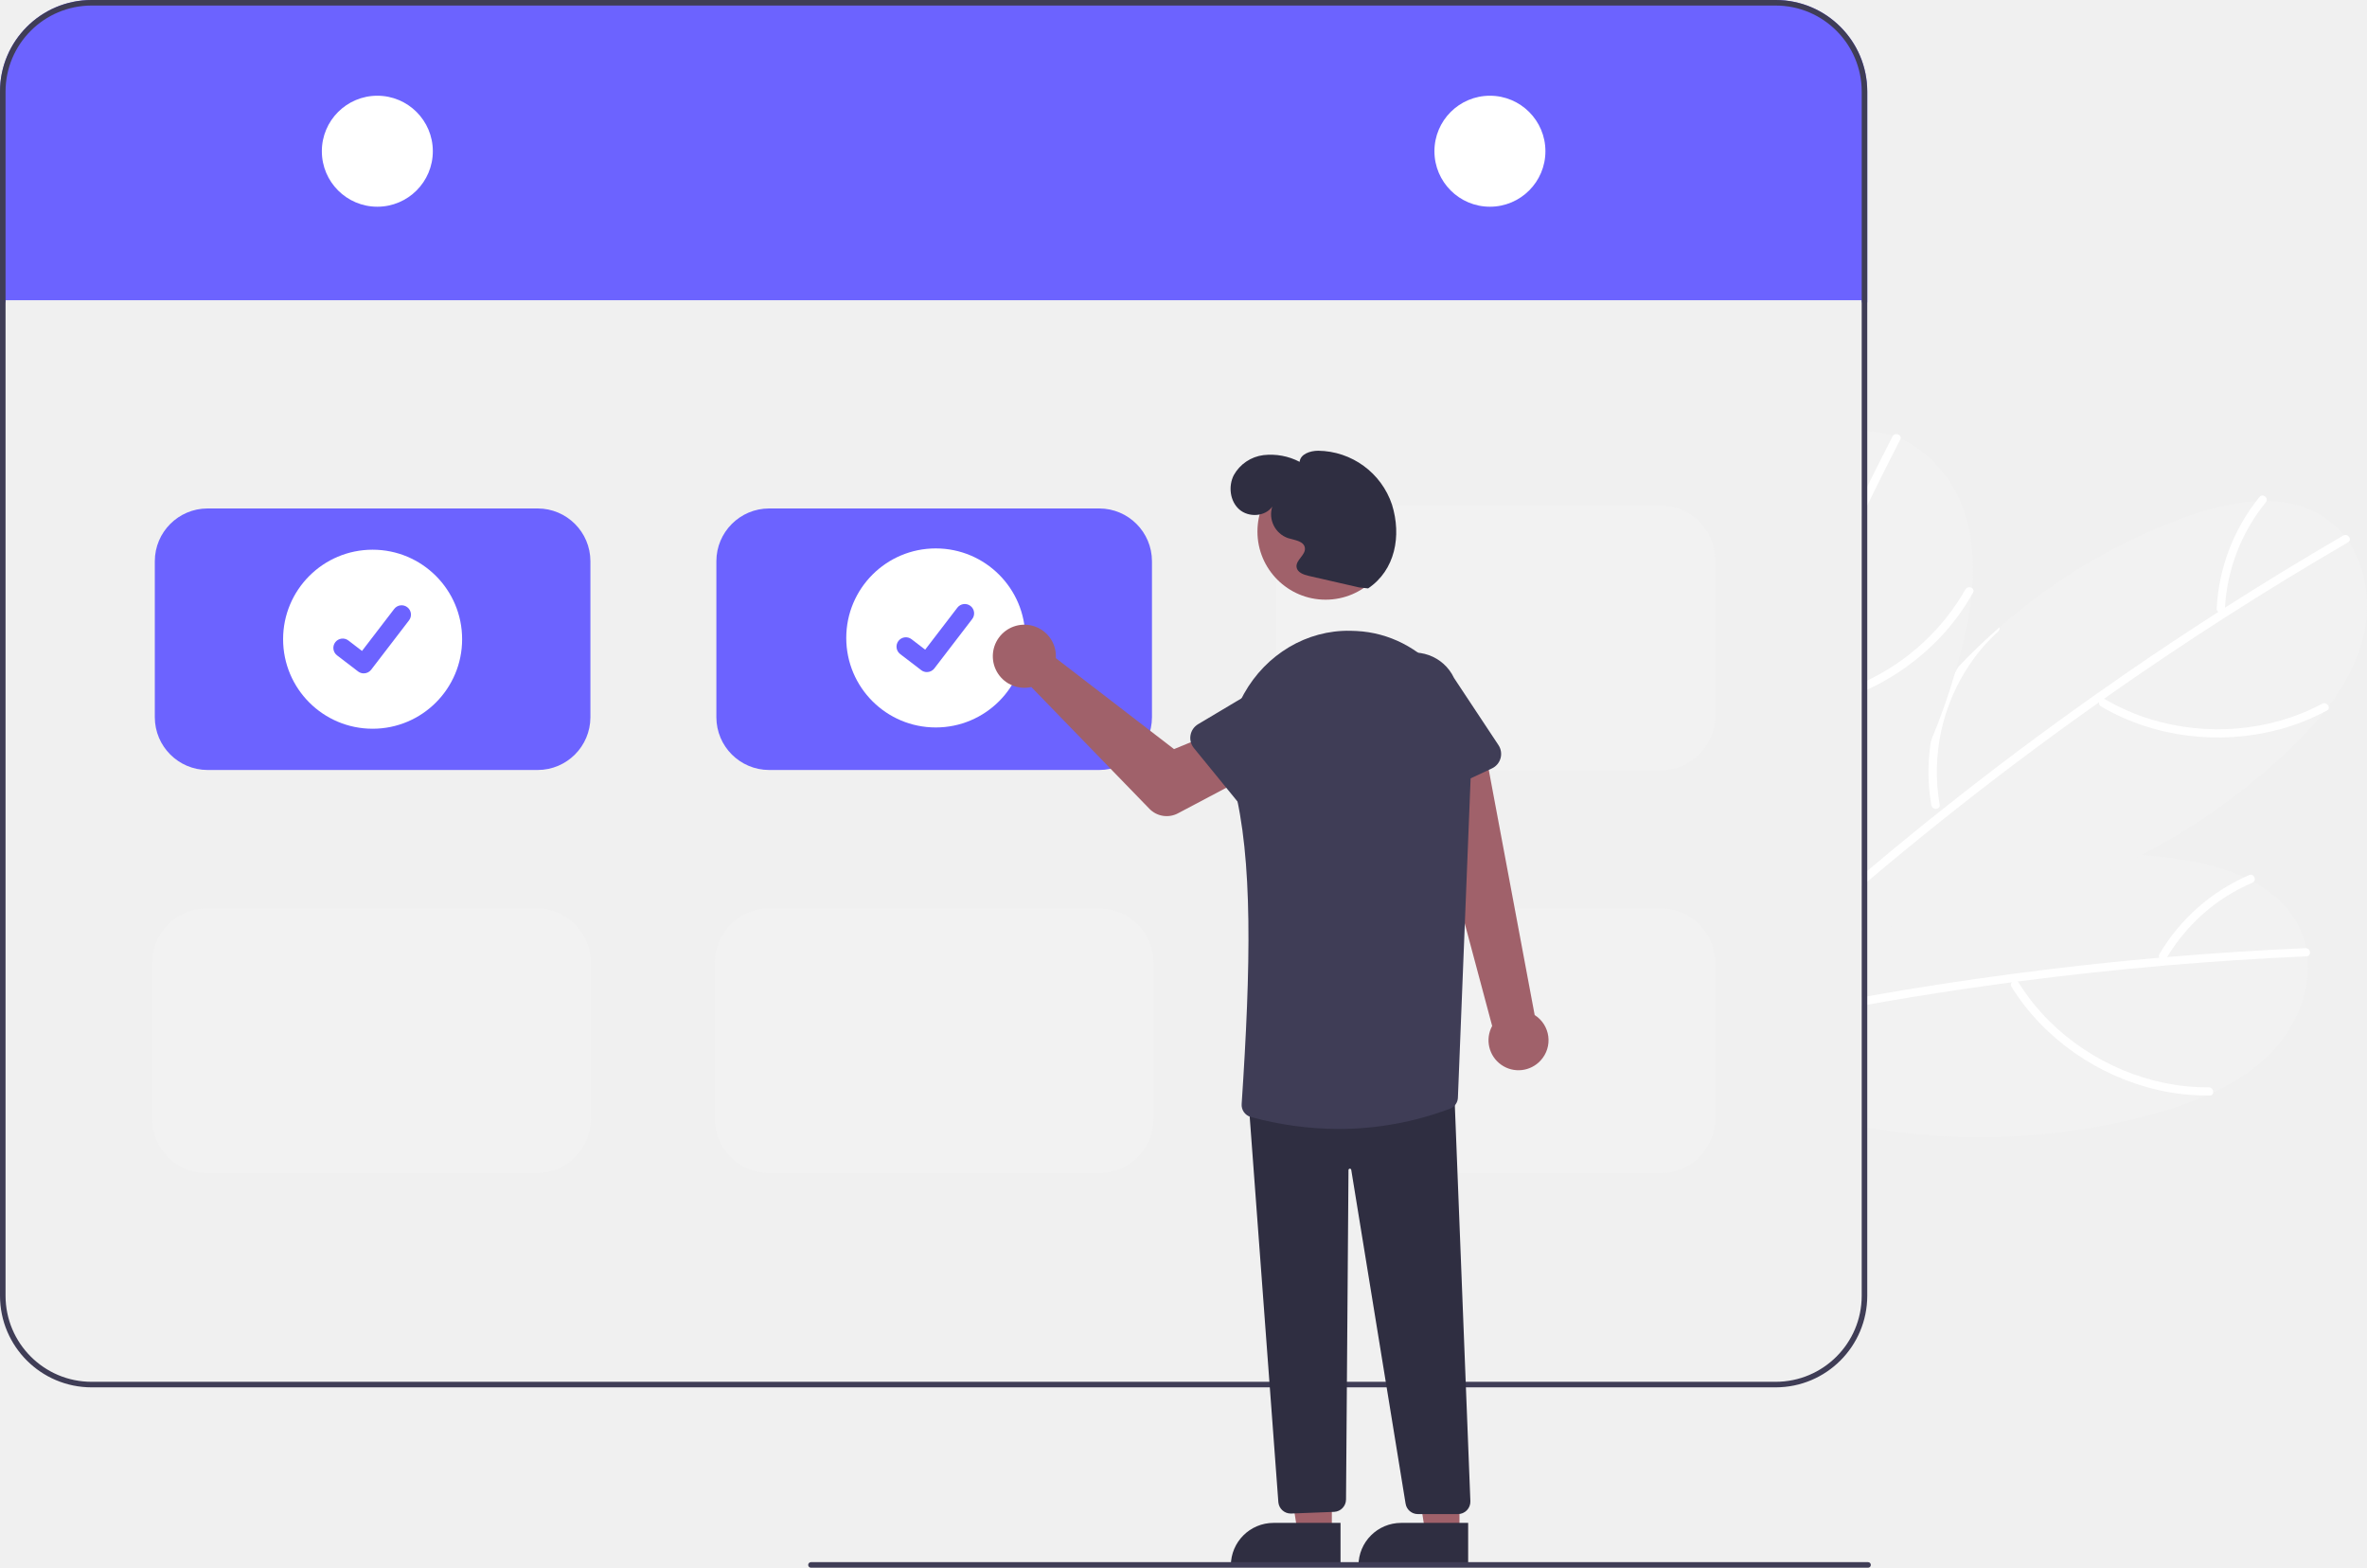
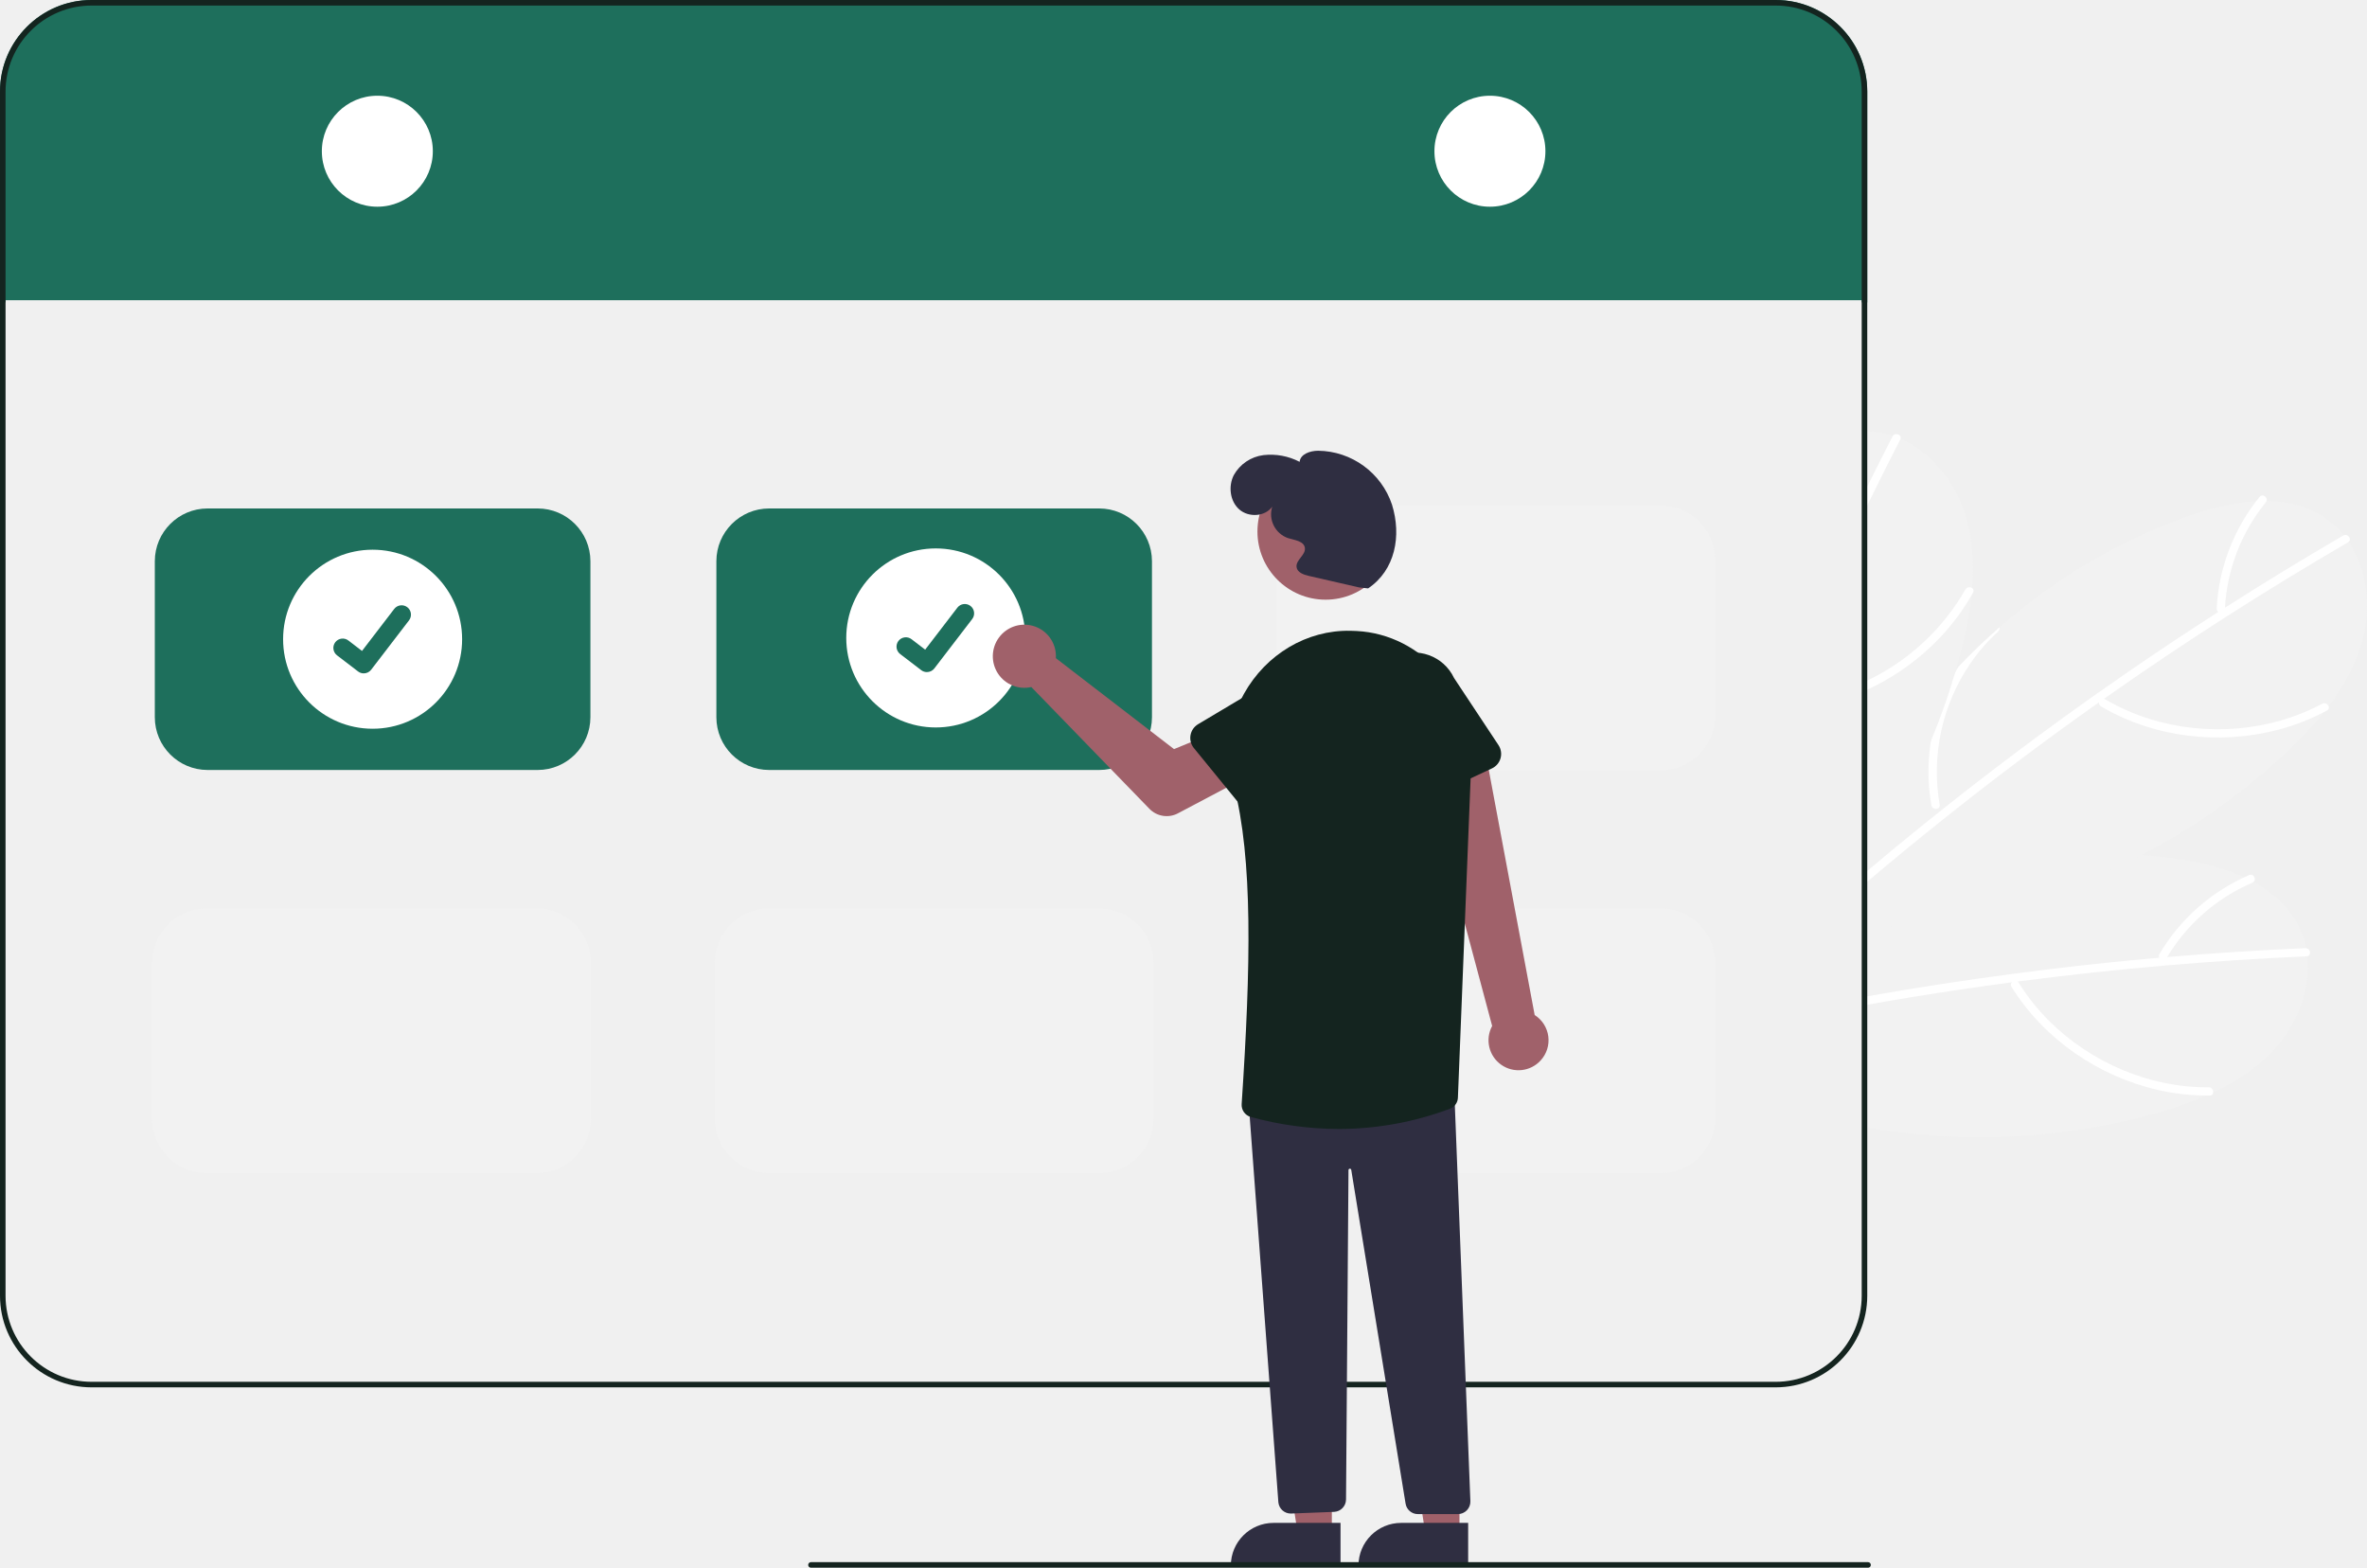
<svg xmlns="http://www.w3.org/2000/svg" id="b4399b83-2ecd-46d4-bd64-e276547eb0bb" data-name="Layer 1" width="853.117" height="565" viewBox="0 0 853.117 565">
  <path d="M993.211,545.61c-6.16,6.73-13.8,11.74-22.09,15.63h-.01c-.78.37-1.56.73-2.35,1.07h-.01l-.01.01-.01-.01h-.01a.01.01,0,0,1-.01.01H968.701l-.01-.01c-.01.01-.01.01-.02,0l-.01.01-.01-.01h-.01c-.01.01-.01.01-.02,0h-.01a139.774,139.774,0,0,1-17.06,6.1,236.651,236.651,0,0,1-105.11,5.49c-.67-.12-1.33-.24-2-.36V492.43c.66-.28,1.33-.56,2-.83q6.555-2.715,13.27-4.99,9.66-3.3,19.59-5.66a212.167,212.167,0,0,1,66.04-5.34q6.045.45,12.06,1.3c8.39,1.17,17.19,3.21,24.93,6.75h.01c1.13.53,2.24,1.08,3.34,1.67,6.88,3.73,12.68,8.86,16.22,15.89a30.573,30.573,0,0,1,2.72,7.99v.02c.2.96.34,1.93.45,2.89C1006.331,523.96,1001.421,536.63,993.211,545.61Z" transform="translate(-173.4413 -167.5)" fill="#f2f2f2" />
  <path d="M1005.071,512.12a1.358,1.358,0,0,1-.3.04q-25.695,1.125-51.32,3.34h-.03c-.07.01-.13.01-.2.02Q926.911,517.8,900.711,521.23c-.74.1-1.47.2-2.2.29q-18.119,2.415-36.17,5.36-7.965,1.305-15.9,2.72c-.67.12-1.33.23-2,.36v-3.03c.67-.13,1.34-.24,2-.36q26.43-4.68,53.04-8.17,6.69-.9,13.4-1.7,19.38-2.34,38.82-4.04c.95-.08,1.89-.16,2.84-.24q24.885-2.115,49.84-3.21a.939.939,0,0,1,.24.02C1006.222,509.37,1006.561,511.77,1005.071,512.12Z" transform="translate(-173.4413 -167.5)" fill="#fff" />
  <path d="M969.497,559.363c-21.34.157-42.364-8.892-57.458-23.869a77.826,77.826,0,0,1-11.184-14.07c-1.017-1.632-3.398.168-2.389,1.785,11.723,18.8,31.25,32.193,52.778,37.117a80.811,80.811,0,0,0,18.636,1.994c1.914-.014,1.517-2.972-.384-2.958Z" transform="translate(-173.4413 -167.5)" fill="#fff" />
  <path d="M879.301,480.95a1.692,1.692,0,0,1-1.25,1.13,65.22,65.22,0,0,0-14.08,5.5,68.406,68.406,0,0,0-17.53,13.25c-.27.27-.53.54-.78.82-.42.44-.82.89-1.22,1.35v-4.36c.64-.68,1.31-1.35,2-1.99a71.912,71.912,0,0,1,13.27-10.04Q869.371,483.31,879.301,480.95Z" transform="translate(-173.4413 -167.5)" fill="#fff" />
  <path d="M984.1,482.872a69.402,69.402,0,0,0-32.422,28.586,1.5,1.5,0,0,0,.793,1.954,1.528,1.528,0,0,0,1.954-.793A66.049,66.049,0,0,1,985.221,485.635c1.765-.754.648-3.519-1.121-2.763Z" transform="translate(-173.4413 -167.5)" fill="#fff" />
  <path d="M1025.021,397.94c-2.32,8.82-6.77,16.81-12.3,24.1l-.01.01c-.51.68-1.04,1.37-1.59,2.03v.01a139.271,139.271,0,0,1-12.41,13.39,233.429,233.429,0,0,1-53.37,38.13c-30.67,16.02-64.95,25.49-98.9,26.03-.26.01-.52.01-.78.01-.41.01-.82.01-1.22.01V456.21c.65-1.24,1.32-2.48,2-3.71a219.524,219.524,0,0,1,32.03-43.82c.3-.33.61-.66.92-.98q7.02-7.41,14.72-14.11a210.819,210.819,0,0,1,67.29-39.85c7.97-2.86,16.71-5.15,25.21-5.6,1.25-.07,2.49-.1,3.74-.09,7.83.11,15.34,1.96,21.75,6.54a30.999,30.999,0,0,1,6.12,5.81c.62.77,1.19,1.56,1.74,2.37v.01C1026.581,372.68,1028.121,386.17,1025.021,397.94Z" transform="translate(-173.4413 -167.5)" fill="#f2f2f2" />
  <path d="M1019.961,362.77v.01a1.461,1.461,0,0,1-.24.17q-22.2,12.915-43.84,26.77c-.02.01-.03.02-.05.03a1.739,1.739,0,0,1-.18.11q-22.245,14.25-43.86,29.46c-.6.42-1.21.85-1.82,1.28q-14.925,10.545-29.54,21.54-27.601,20.79-53.99,43.12c-.67.56-1.33,1.13-2,1.7v-3.89c.66-.57,1.33-1.14,2-1.7q10.11-8.535,20.4-16.83c2.05-1.65,4.11-3.3,6.17-4.93q27.45-21.855,56.13-42.08h.01q5.64-3.975,11.3-7.88,16.08-11.07,32.521-21.61c.79-.51,1.59-1.02,2.39-1.53q21.045-13.44,42.64-26a1.489,1.489,0,0,1,.22-.11C1019.722,359.8,1021.131,361.78,1019.961,362.77Z" transform="translate(-173.4413 -167.5)" fill="#fff" />
  <path d="M1010.409,421.133c-18.825,10.052-41.646,11.805-61.97,5.553a77.827,77.827,0,0,1-16.44-7.265c-1.659-.972-2.931,1.727-1.286,2.691,19.114,11.203,42.628,13.993,63.98,8.353a80.812,80.812,0,0,0,17.43-6.891c1.688-.901-.037-3.336-1.713-2.441Z" transform="translate(-173.4413 -167.5)" fill="#fff" />
  <path d="M869.562,457.722a68.553,68.553,0,0,1-.952-15.869,72.319,72.319,0,0,1,10.781-34.151q7.028-7.407,14.723-14.112a1.705,1.705,0,0,1-.586,1.585,65.451,65.451,0,0,0-9.912,11.408,69.122,69.122,0,0,0-11.082,50.892,1.212,1.212,0,0,1-.314,1.143A1.625,1.625,0,0,1,869.562,457.722Z" transform="translate(-173.4413 -167.5)" fill="#fff" />
  <path d="M987.809,346.612a69.402,69.402,0,0,0-15.433,40.375,1.5,1.5,0,0,0,1.61,1.362,1.528,1.528,0,0,0,1.362-1.61,66.048,66.048,0,0,1,14.737-38.201c1.213-1.488-1.061-3.417-2.276-1.926Z" transform="translate(-173.4413 -167.5)" fill="#fff" />
  <path d="M884.251,379.47v.01c-.07.86-.15,1.71-.24,2.56v.02a141.299,141.299,0,0,1-3.25,17.96c-.7,2.9-1.46,5.78-2.29,8.66-.1.37-.21.74-.32,1.1v.01a229.523,229.523,0,0,1-8.74,24.65,238.918,238.918,0,0,1-22.97,42.22c-.65.97-1.32,1.94-2,2.9V322.96c.67-.04,1.33-.04,2-.02q.48,0,.96.03a30.322,30.322,0,0,1,8.28,1.61c.94.31,1.85.66,2.75,1.05,10.91,4.78,19.48,15.32,23.2,26.91C884.421,361.22,884.981,370.35,884.251,379.47Z" transform="translate(-173.4413 -167.5)" fill="#f2f2f2" />
  <path d="M858.432,325.63a1.076,1.076,0,0,1-.11.28q-6.075,11.805-11.88,23.73c-.67,1.37-1.34,2.75-2,4.12v-6.8q.99-2.04,2-4.08,4.485-9.09,9.12-18.1a1.304,1.304,0,0,1,.12-.2C856.601,323.26,858.881,324.16,858.432,325.63Z" transform="translate(-173.4413 -167.5)" fill="#fff" />
  <path d="M884.571,381.08c-.18.32-.36.64-.56.96a79.816,79.816,0,0,1-10.42,14.24,85.916,85.916,0,0,1-27.15,19.77c-.66.32-1.33.62-2,.9V413.7c.67-.3,1.34-.61,2-.93a80.866,80.866,0,0,0,35.37-32.82,1.645,1.645,0,0,1,2.44-.47A1.153,1.153,0,0,1,884.571,381.08Z" transform="translate(-173.4413 -167.5)" fill="#fff" />
-   <path d="M846.441,200.5v76h-2v-.81h-669v.81h-2v-76a33.032,33.032,0,0,1,33-33h607A33.032,33.032,0,0,1,846.441,200.5Z" transform="translate(-173.4413 -167.5)" fill="#6c63ff" />
-   <path d="M813.441,167.5h-607a33.032,33.032,0,0,0-33,33v434a33.032,33.032,0,0,0,33,33h607a33.032,33.032,0,0,0,33-33v-434A33.032,33.032,0,0,0,813.441,167.5Zm31,467a31.04,31.04,0,0,1-31,31h-607a31.04,31.04,0,0,1-31-31v-434a31.04,31.04,0,0,1,31-31h607a31.04,31.04,0,0,1,31,31Z" transform="translate(-173.4413 -167.5)" fill="#3f3d56" />
+   <path d="M846.441,200.5v76h-2v-.81h-669v.81h-2v-76a33.032,33.032,0,0,1,33-33h607A33.032,33.032,0,0,1,846.441,200.5Z" transform="translate(-173.4413 -167.5)" fill="#1E6F5C" />
+   <path d="M813.441,167.5h-607a33.032,33.032,0,0,0-33,33v434a33.032,33.032,0,0,0,33,33h607a33.032,33.032,0,0,0,33-33v-434A33.032,33.032,0,0,0,813.441,167.5Zm31,467a31.04,31.04,0,0,1-31,31h-607a31.04,31.04,0,0,1-31-31v-434a31.04,31.04,0,0,1,31-31h607a31.04,31.04,0,0,1,31,31Z" transform="translate(-173.4413 -167.5)" fill="#14241F" />
  <circle cx="136" cy="54.5" r="20" fill="#fff" />
  <circle cx="537" cy="54.5" r="20" fill="#fff" />
-   <path d="M367.226,445.002H248.25a19.033,19.033,0,0,1-19.011-19.011V369.758a19.033,19.033,0,0,1,19.011-19.011H367.226a19.033,19.033,0,0,1,19.011,19.011v56.233A19.033,19.033,0,0,1,367.226,445.002Z" transform="translate(-173.4413 -167.5)" fill="#6c63ff" />
-   <path d="M569.624,445.002H450.648a19.033,19.033,0,0,1-19.011-19.011V369.758a19.033,19.033,0,0,1,19.011-19.011H569.624a19.033,19.033,0,0,1,19.011,19.011v56.233A19.033,19.033,0,0,1,569.624,445.002Z" transform="translate(-173.4413 -167.5)" fill="#6c63ff" />
+   <path d="M367.226,445.002H248.25a19.033,19.033,0,0,1-19.011-19.011V369.758a19.033,19.033,0,0,1,19.011-19.011H367.226a19.033,19.033,0,0,1,19.011,19.011v56.233A19.033,19.033,0,0,1,367.226,445.002Z" transform="translate(-173.4413 -167.5)" fill="#1E6F5C" />
+   <path d="M569.624,445.002H450.648a19.033,19.033,0,0,1-19.011-19.011V369.758a19.033,19.033,0,0,1,19.011-19.011H569.624a19.033,19.033,0,0,1,19.011,19.011v56.233A19.033,19.033,0,0,1,569.624,445.002Z" transform="translate(-173.4413 -167.5)" fill="#1E6F5C" />
  <path d="M569.624,590.293H450.648a19.61,19.61,0,0,1-19.588-19.588V514.473A19.61,19.61,0,0,1,450.648,494.885H569.624A19.61,19.61,0,0,1,589.212,514.473v56.233A19.61,19.61,0,0,1,569.624,590.293Z" transform="translate(-173.4413 -167.5)" fill="#f2f2f2" />
  <path d="M366.836,590.293H247.86A19.61,19.61,0,0,1,228.272,570.706V514.473A19.61,19.61,0,0,1,247.86,494.885H366.836a19.61,19.61,0,0,1,19.588,19.588v56.233A19.61,19.61,0,0,1,366.836,590.293Z" transform="translate(-173.4413 -167.5)" fill="#f2f2f2" />
  <path d="M772.023,590.293H653.047a19.61,19.61,0,0,1-19.588-19.588V514.473A19.61,19.61,0,0,1,653.047,494.885H772.023a19.61,19.61,0,0,1,19.588,19.588v56.233A19.61,19.61,0,0,1,772.023,590.293Z" transform="translate(-173.4413 -167.5)" fill="#f2f2f2" />
  <path d="M772.023,445.115H653.047a19.61,19.61,0,0,1-19.588-19.588V369.294a19.61,19.61,0,0,1,19.588-19.588H772.023a19.61,19.61,0,0,1,19.588,19.588v56.233A19.61,19.61,0,0,1,772.023,445.115Z" transform="translate(-173.4413 -167.5)" fill="#f2f2f2" />
  <circle cx="134.297" cy="230.374" r="32.262" fill="#fff" />
-   <path d="M304.54,410.181a3.346,3.346,0,0,1-2.013-.669l-.036-.027-7.582-5.805a3.368,3.368,0,1,1,4.097-5.348l4.911,3.766,11.605-15.135a3.368,3.368,0,0,1,4.723-.623l-.072.098.074-.097a3.372,3.372,0,0,1,.623,4.723l-13.65,17.802A3.37,3.37,0,0,1,304.54,410.181Z" transform="translate(-173.4413 -167.5)" fill="#6c63ff" />
+   <path d="M304.54,410.181a3.346,3.346,0,0,1-2.013-.669l-.036-.027-7.582-5.805a3.368,3.368,0,1,1,4.097-5.348l4.911,3.766,11.605-15.135a3.368,3.368,0,0,1,4.723-.623l-.072.098.074-.097a3.372,3.372,0,0,1,.623,4.723l-13.65,17.802A3.37,3.37,0,0,1,304.54,410.181Z" transform="translate(-173.4413 -167.5)" fill="#1E6F5C" />
  <circle cx="337.271" cy="229.911" r="32.262" fill="#fff" />
-   <path d="M507.515,409.718a3.346,3.346,0,0,1-2.013-.669l-.036-.027-7.582-5.805a3.368,3.368,0,1,1,4.097-5.348l4.911,3.766,11.605-15.135a3.368,3.368,0,0,1,4.723-.623l-.072.098.074-.097a3.372,3.372,0,0,1,.623,4.723l-13.65,17.802A3.37,3.37,0,0,1,507.515,409.718Z" transform="translate(-173.4413 -167.5)" fill="#6c63ff" />
+   <path d="M507.515,409.718a3.346,3.346,0,0,1-2.013-.669l-.036-.027-7.582-5.805a3.368,3.368,0,1,1,4.097-5.348l4.911,3.766,11.605-15.135a3.368,3.368,0,0,1,4.723-.623l-.072.098.074-.097a3.372,3.372,0,0,1,.623,4.723l-13.65,17.802A3.37,3.37,0,0,1,507.515,409.718Z" transform="translate(-173.4413 -167.5)" fill="#1E6F5C" />
  <path d="M728.754,549.65a10.743,10.743,0,0,0-2.183-16.327l-18.011-96.173-21.905,8.123,24.592,91.981a10.801,10.801,0,0,0,17.506,12.397Z" transform="translate(-173.4413 -167.5)" fill="#a0616a" />
  <path d="M553.969,402.9a11.406,11.406,0,0,1,.022,1.796l42.59,32.78,12.078-4.96,9.867,17.249-20.528,10.858a8.67,8.67,0,0,1-10.277-1.627l-42.571-43.889a11.376,11.376,0,1,1,8.819-12.206Z" transform="translate(-173.4413 -167.5)" fill="#a0616a" />
  <polygon points="480.028 552.849 467.769 552.849 461.936 515.561 480.031 515.562 480.028 552.849" fill="#a0616a" />
  <path d="M656.596,732.233l-39.531-.001v-.5a15.386,15.386,0,0,1,15.386-15.386h.001l24.144.001Z" transform="translate(-173.4413 -167.5)" fill="#2f2e41" />
  <polygon points="526.028 552.849 513.769 552.849 507.936 515.561 526.031 515.562 526.028 552.849" fill="#a0616a" />
  <path d="M702.596,732.233l-39.531-.001v-.5a15.386,15.386,0,0,1,15.386-15.386h.001l24.144.001Z" transform="translate(-173.4413 -167.5)" fill="#2f2e41" />
  <path d="M638.664,712.979a4.49,4.49,0,0,1-4.475-4.072L623.506,565.218l.505-.041,73.521-6.043.02.522L703.396,708.507a4.5,4.5,0,0,1-4.497,4.668H684.483a4.475,4.475,0,0,1-4.448-3.815L660.46,589.114a.5.5,0,0,0-.994.072L658.578,707.91a4.505,4.505,0,0,1-4.263,4.462l-15.409.601C638.825,712.977,638.744,712.979,638.664,712.979Z" transform="translate(-173.4413 -167.5)" fill="#2f2e41" />
  <circle cx="477.772" cy="191.564" r="24.561" fill="#a0616a" />
-   <path d="M655.968,574.382a121.037,121.037,0,0,1-31.768-4.342,4.51,4.51,0,0,1-3.236-4.687c3.306-49.693,4.084-88.257-2.869-114.939-2.963-11.372-1.618-23.349,3.691-32.86,7.99-14.313,22.675-23.024,38.34-22.724h0q1.123.021,2.268.08c23.773,1.224,42.297,22.73,41.294,47.942l-4.782,120.168a4.44,4.44,0,0,1-2.815,4.044A114.245,114.245,0,0,1,655.968,574.382Z" transform="translate(-173.4413 -167.5)" fill="#3f3d56" />
-   <path d="M622.136,459.641l-18.398-22.544a5.761,5.761,0,0,1,1.514-8.592l24.921-14.85a16.001,16.001,0,0,1,20.16,24.853l-19.477,21.373a5.761,5.761,0,0,1-8.721-.239Z" transform="translate(-173.4413 -167.5)" fill="#3f3d56" />
-   <path d="M680.011,456.812a5.755,5.755,0,0,1-3.164-3.606l-8.282-27.705A16.001,16.001,0,0,1,697.509,411.849L713.525,436.037a5.761,5.761,0,0,1-2.361,8.399l-26.354,12.336A5.755,5.755,0,0,1,680.011,456.812Z" transform="translate(-173.4413 -167.5)" fill="#3f3d56" />
+   <path d="M655.968,574.382a121.037,121.037,0,0,1-31.768-4.342,4.51,4.51,0,0,1-3.236-4.687c3.306-49.693,4.084-88.257-2.869-114.939-2.963-11.372-1.618-23.349,3.691-32.86,7.99-14.313,22.675-23.024,38.34-22.724h0q1.123.021,2.268.08c23.773,1.224,42.297,22.73,41.294,47.942l-4.782,120.168a4.44,4.44,0,0,1-2.815,4.044A114.245,114.245,0,0,1,655.968,574.382Z" transform="translate(-173.4413 -167.5)" fill="#14241F" />
+   <path d="M622.136,459.641l-18.398-22.544a5.761,5.761,0,0,1,1.514-8.592l24.921-14.85a16.001,16.001,0,0,1,20.16,24.853l-19.477,21.373a5.761,5.761,0,0,1-8.721-.239Z" transform="translate(-173.4413 -167.5)" fill="#14241F" />
+   <path d="M680.011,456.812a5.755,5.755,0,0,1-3.164-3.606l-8.282-27.705A16.001,16.001,0,0,1,697.509,411.849L713.525,436.037a5.761,5.761,0,0,1-2.361,8.399l-26.354,12.336A5.755,5.755,0,0,1,680.011,456.812Z" transform="translate(-173.4413 -167.5)" fill="#14241F" />
  <path d="M663.35,379.217l-18.206-4.167c-1.878-.43-4.134-1.25-4.395-3.159-.35-2.565,3.341-4.352,3.001-6.919-.33-2.486-3.693-2.806-6.09-3.54a9.111,9.111,0,0,1-5.672-11.34c-2.594,3.656-8.522,3.969-11.887,1.007s-4.01-8.336-1.99-12.338a14.287,14.287,0,0,1,10.724-7.24,22.617,22.617,0,0,1,13.023,2.428c.267-2.833,3.804-3.982,6.65-4.007a28.431,28.431,0,0,1,26.643,19.446c3.492,11.252,1.156,23.586-8.614,30.17Z" transform="translate(-173.4413 -167.5)" fill="#2f2e41" />
-   <path d="M846.729,732.5h-381a1,1,0,1,1,0-2h381a1,1,0,1,1,0,2Z" transform="translate(-173.4413 -167.5)" fill="#3f3d56" />
+   <path d="M846.729,732.5h-381a1,1,0,1,1,0-2h381a1,1,0,1,1,0,2Z" transform="translate(-173.4413 -167.5)" fill="#14241F" />
</svg>
